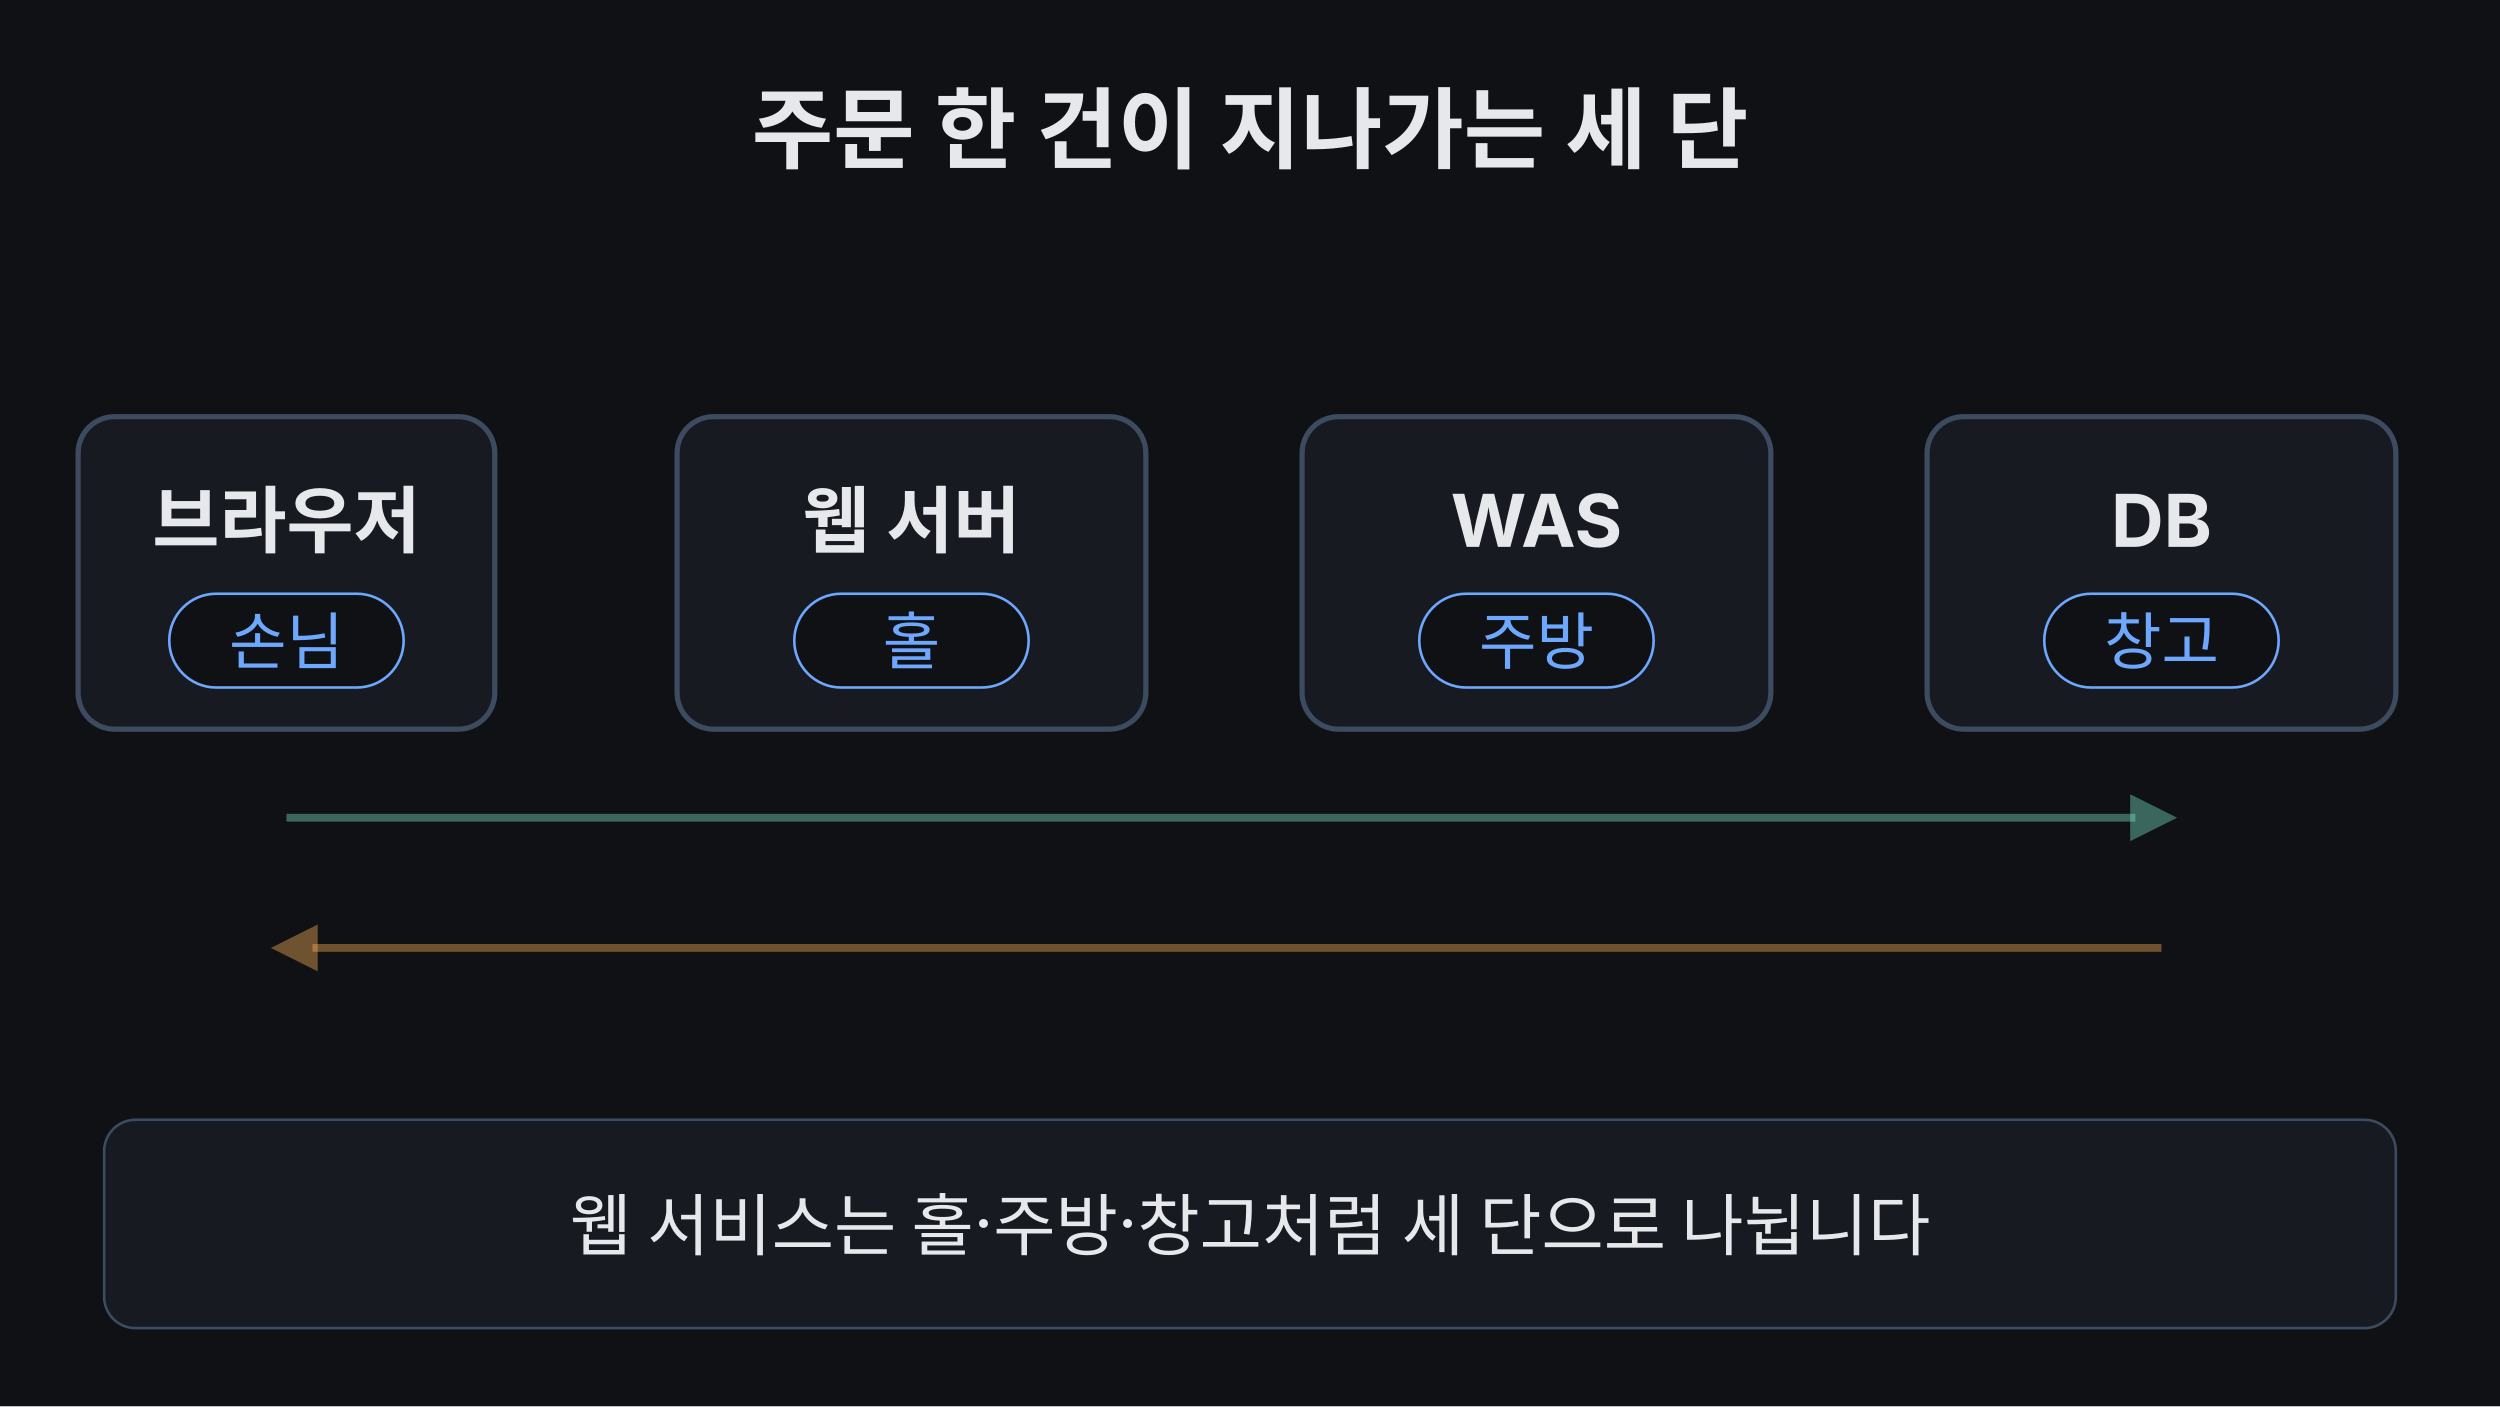
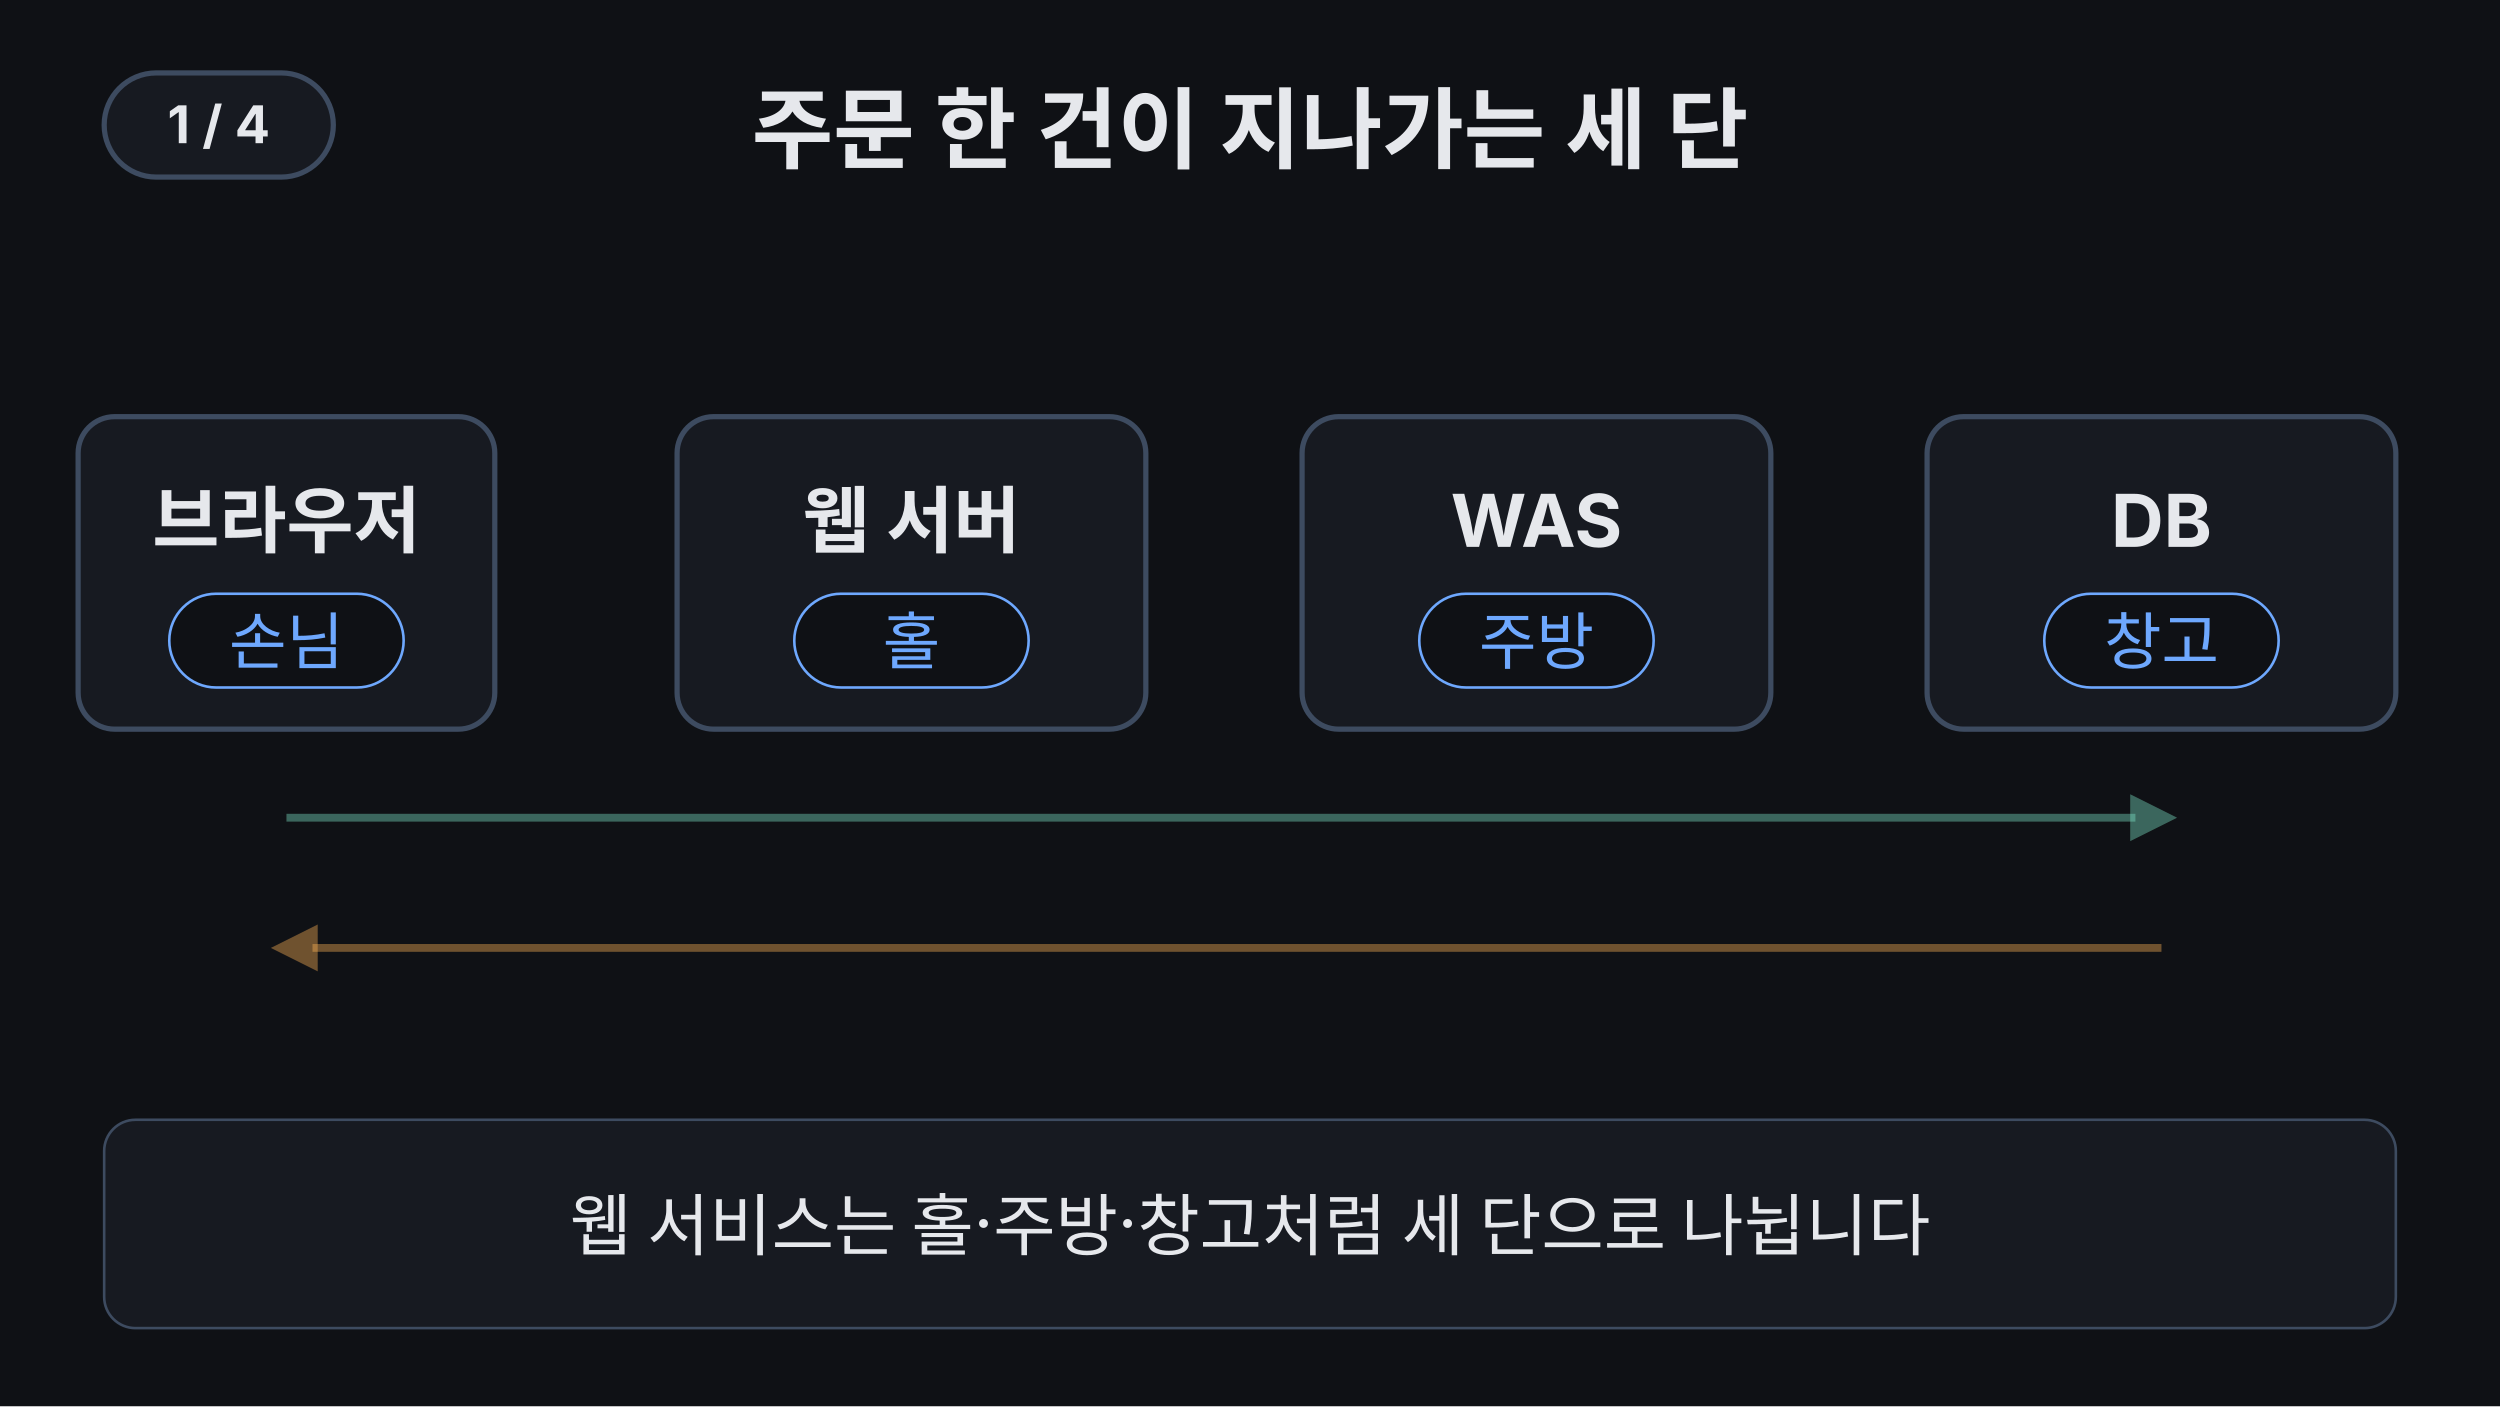
<svg xmlns="http://www.w3.org/2000/svg" viewBox="0 0 960 540" width="960" height="540" font-family="-apple-system,'Apple SD Gothic Neo','Segoe UI',sans-serif">
  <rect width="960" height="540" fill="#0f1115" />
  <text x="480" y="62" text-anchor="middle" font-size="34" font-weight="700" fill="#e6e8ec">주문 한 건이 지나가는 세 단</text>
  <rect x="30" y="160" width="160" height="120" rx="14" fill="#171a21" stroke="#3d4b60" stroke-width="2" />
  <text x="110.0" y="210" text-anchor="middle" font-size="28" font-weight="700" fill="#e6e8ec">브라우저</text>
  <rect x="65.0" y="228" width="90" height="36" rx="18" fill="#0f1115" stroke="#6ea8fe" />
  <text x="110.0" y="255" text-anchor="middle" font-size="24" fill="#6ea8fe">손님</text>
  <rect x="260" y="160" width="180" height="120" rx="14" fill="#171a21" stroke="#3d4b60" stroke-width="2" />
  <rect x="260" y="160" width="180" height="120" rx="14" fill="#7ee7c7" fill-opacity="0.14" stroke="#7ee7c7" stroke-width="4" opacity="0">
    <animate attributeName="opacity" values="0;0;1;0.3;0.3;1;0.3;0.3;0" keyTimes="0;0.26;0.27;0.33;0.69;0.70;0.76;0.95;1" dur="16s" repeatCount="indefinite" />
  </rect>
  <text x="350.0" y="210" text-anchor="middle" font-size="28" font-weight="700" fill="#e6e8ec">웹 서버</text>
  <rect x="305.0" y="228" width="90" height="36" rx="18" fill="#0f1115" stroke="#6ea8fe" />
  <text x="350.0" y="255" text-anchor="middle" font-size="24" fill="#6ea8fe">홀</text>
  <rect x="500" y="160" width="180" height="120" rx="14" fill="#171a21" stroke="#3d4b60" stroke-width="2" />
  <rect x="500" y="160" width="180" height="120" rx="14" fill="#7ee7c7" fill-opacity="0.14" stroke="#7ee7c7" stroke-width="4" opacity="0">
    <animate attributeName="opacity" values="0;0;1;0.3;0.3;1;1;0.3;0.3;0" keyTimes="0;0.34;0.35;0.41;0.57;0.58;0.62;0.68;0.95;1" dur="16s" repeatCount="indefinite" />
  </rect>
  <text x="590.0" y="210" text-anchor="middle" font-size="28" font-weight="700" fill="#e6e8ec">WAS</text>
  <rect x="545.0" y="228" width="90" height="36" rx="18" fill="#0f1115" stroke="#6ea8fe" />
  <text x="590.0" y="255" text-anchor="middle" font-size="24" fill="#6ea8fe">주방</text>
  <rect x="740" y="160" width="180" height="120" rx="14" fill="#171a21" stroke="#3d4b60" stroke-width="2" />
  <rect x="740" y="160" width="180" height="120" rx="14" fill="#7ee7c7" fill-opacity="0.14" stroke="#7ee7c7" stroke-width="4" opacity="0">
    <animate attributeName="opacity" values="0;0;1;1;0.3;0.3;0" keyTimes="0;0.42;0.43;0.51;0.56;0.95;1" dur="16s" repeatCount="indefinite" />
  </rect>
  <text x="830.0" y="210" text-anchor="middle" font-size="28" font-weight="700" fill="#e6e8ec">DB</text>
  <rect x="785.0" y="228" width="90" height="36" rx="18" fill="#0f1115" stroke="#6ea8fe" />
  <text x="830.0" y="255" text-anchor="middle" font-size="24" fill="#6ea8fe">창고</text>
  <line x1="110" y1="314" x2="820" y2="314" stroke="#7ee7c7" stroke-width="3" opacity="0.4" />
  <polygon points="836,314 818,305 818,323" fill="#7ee7c7" opacity="0.4" />
  <line x1="120" y1="364" x2="830" y2="364" stroke="#ffb454" stroke-width="3" opacity="0.4" />
  <polygon points="104,364 122,355 122,373" fill="#ffb454" opacity="0.4" />
  <g opacity="0">
    <rect x="242" y="142" width="456" height="156" rx="18" fill="none" stroke="#ffb454" stroke-width="3" stroke-dasharray="10 8" />
    <text x="470" y="126" text-anchor="middle" font-size="24" font-weight="700" fill="#ffb454">2-tier로 볼 수도 있음</text>
    <animate attributeName="opacity" values="0;0;1;1;0;0" keyTimes="0;0.77;0.80;0.95;0.98;1" dur="16s" repeatCount="indefinite" />
  </g>
  <g opacity="0">
    <animate attributeName="opacity" values="0;0;1;1;0;0" keyTimes="0;0.2;0.21;0.45;0.49;1" dur="16s" repeatCount="indefinite" />
    <g transform="translate(110 314)">
      <animateTransform attributeName="transform" type="translate" values="110 314;110 314;350 314;350 314;590 314;590 314;830 314;830 314" keyTimes="0;0.2;0.27;0.29;0.35;0.37;0.43;1" dur="16s" repeatCount="indefinite" />
      <rect x="-44" y="-19" width="88" height="38" rx="8" fill="#7ee7c7" />
      <text x="0" y="9" text-anchor="middle" font-size="24" font-weight="700" fill="#0f1115">주문</text>
    </g>
  </g>
  <g opacity="0">
    <animate attributeName="opacity" values="0;0;1;1;0;0" keyTimes="0;0.49;0.5;0.58;0.6;1" dur="16s" repeatCount="indefinite" />
    <g transform="translate(830 364)">
      <animateTransform attributeName="transform" type="translate" values="830 364;830 364;590 364;590 364" keyTimes="0;0.5;0.58;1" dur="16s" repeatCount="indefinite" />
      <rect x="-44" y="-19" width="88" height="38" rx="8" fill="#6ea8fe" />
      <text x="0" y="9" text-anchor="middle" font-size="24" font-weight="700" fill="#0f1115">자료</text>
    </g>
  </g>
  <g opacity="0">
    <animate attributeName="opacity" values="0;0;1;1;0;0" keyTimes="0;0.59;0.61;0.95;0.98;1" dur="16s" repeatCount="indefinite" />
    <g transform="translate(590 364)">
      <animateTransform attributeName="transform" type="translate" values="590 364;590 364;350 364;350 364;110 364;110 364" keyTimes="0;0.6;0.69;0.71;0.8;1" dur="16s" repeatCount="indefinite" />
      <rect x="-44" y="-19" width="88" height="38" rx="8" fill="#ffb454" />
      <text x="0" y="9" text-anchor="middle" font-size="24" font-weight="700" fill="#0f1115">결과</text>
    </g>
  </g>
  <rect x="40" y="430" width="880" height="80" rx="12" fill="#171a21" stroke="#3d4b60" />
  <text x="480" y="480" text-anchor="middle" font-size="26" fill="#e6e8ec" opacity="1">웹 서비스는 홀·주방·창고처럼 세 단으로 나뉩니다<animate attributeName="opacity" values="1;1;0;0;1" keyTimes="0;0.16;0.18;0.97;1" dur="16s" repeatCount="indefinite" />
  </text>
  <text x="480" y="480" text-anchor="middle" font-size="26" fill="#e6e8ec" opacity="0">주문은 웹 서버 → WAS → DB 순서로 들어갑니다<animate attributeName="opacity" values="0;0;1;1;0;0" keyTimes="0;0.18;0.2;0.47;0.49;1" dur="16s" repeatCount="indefinite" />
  </text>
  <text x="480" y="480" text-anchor="middle" font-size="26" fill="#e6e8ec" opacity="0">DB의 자료가 WAS에서 결과가 되어 되돌아옵니다<animate attributeName="opacity" values="0;0;1;1;0;0" keyTimes="0;0.49;0.51;0.76;0.78;1" dur="16s" repeatCount="indefinite" />
  </text>
  <text x="480" y="480" text-anchor="middle" font-size="26" fill="#7ee7c7" opacity="0">단을 나눠 두면 어디가 느린지 따로 볼 수 있습니다<animate attributeName="opacity" values="0;0;1;1;0;0" keyTimes="0;0.78;0.80;0.95;0.97;1" dur="16s" repeatCount="indefinite" />
  </text>
+   <g aria-label="재생 단계">
+     <rect x="40" y="28" width="88" height="40" rx="20" fill="#171a21" stroke="#3d4b60" stroke-width="2" />
+     <text x="84" y="55" text-anchor="middle" font-size="20" font-weight="700" fill="#e6e8ec" opacity="1">1 / 4<animate attributeName="opacity" values="1;1;0;0" keyTimes="0;0.18;0.19;1" calcMode="discrete" dur="16s" repeatCount="indefinite" />
+     </text>
+     <text x="84" y="55" text-anchor="middle" font-size="20" font-weight="700" fill="#e6e8ec" opacity="0">2 / 4<animate attributeName="opacity" values="0;0;1;1;0;0" keyTimes="0;0.18;0.19;0.49;0.5;1" calcMode="discrete" dur="16s" repeatCount="indefinite" />
+     </text>
+     <text x="84" y="55" text-anchor="middle" font-size="20" font-weight="700" fill="#e6e8ec" opacity="0">3 / 4<animate attributeName="opacity" values="0;0;1;1;0;0" keyTimes="0;0.49;0.5;0.78;0.79;1" calcMode="discrete" dur="16s" repeatCount="indefinite" />
+     </text>
+     <text x="84" y="55" text-anchor="middle" font-size="20" font-weight="700" fill="#e6e8ec" opacity="0">4 / 4<animate attributeName="opacity" values="0;0;1;1" keyTimes="0;0.78;0.79;1" calcMode="discrete" dur="16s" repeatCount="indefinite" />
+     </text>
+   </g>
</svg>
